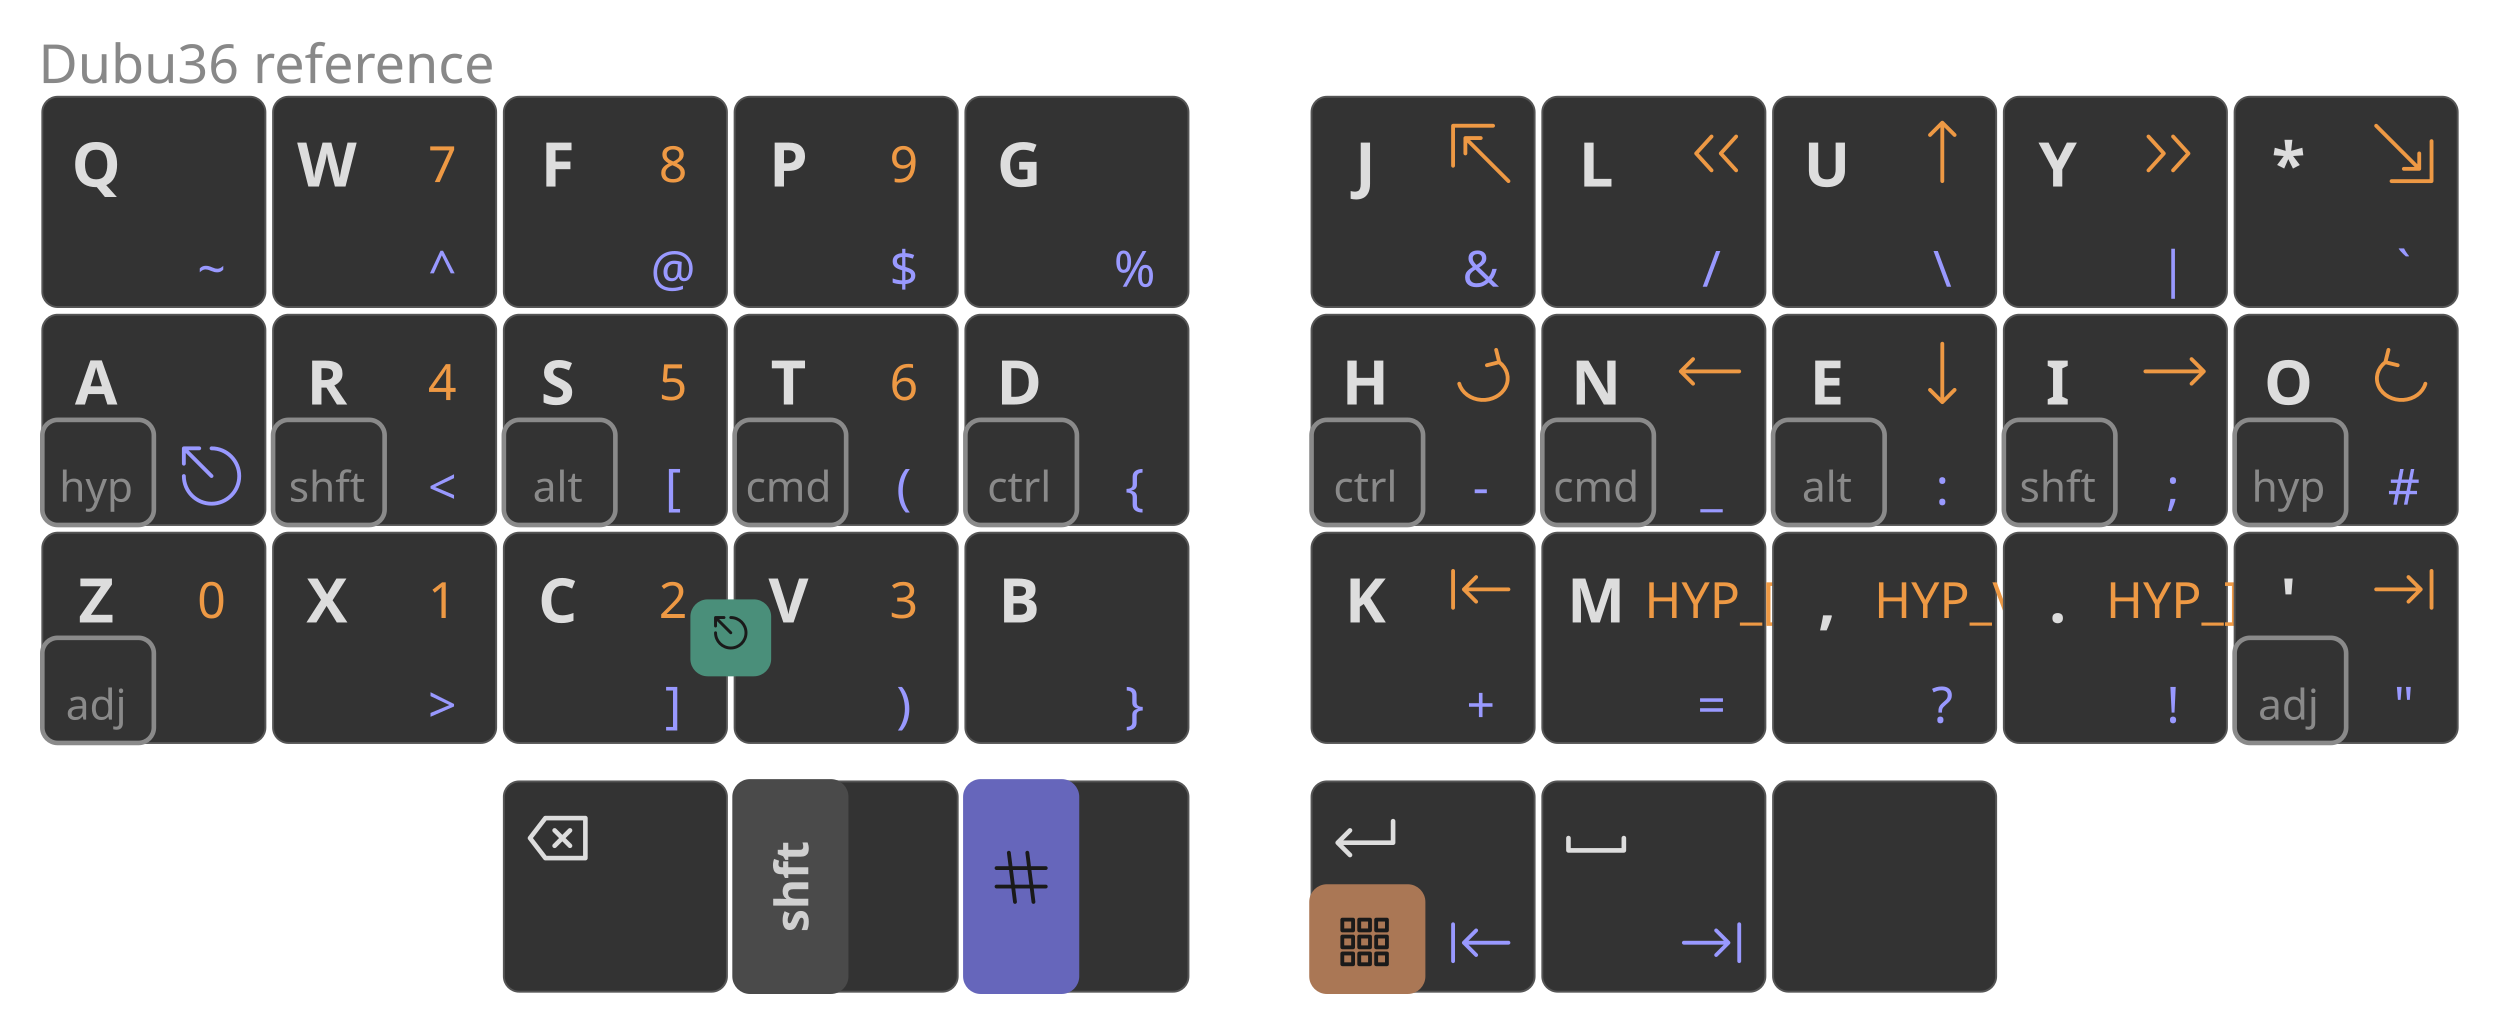
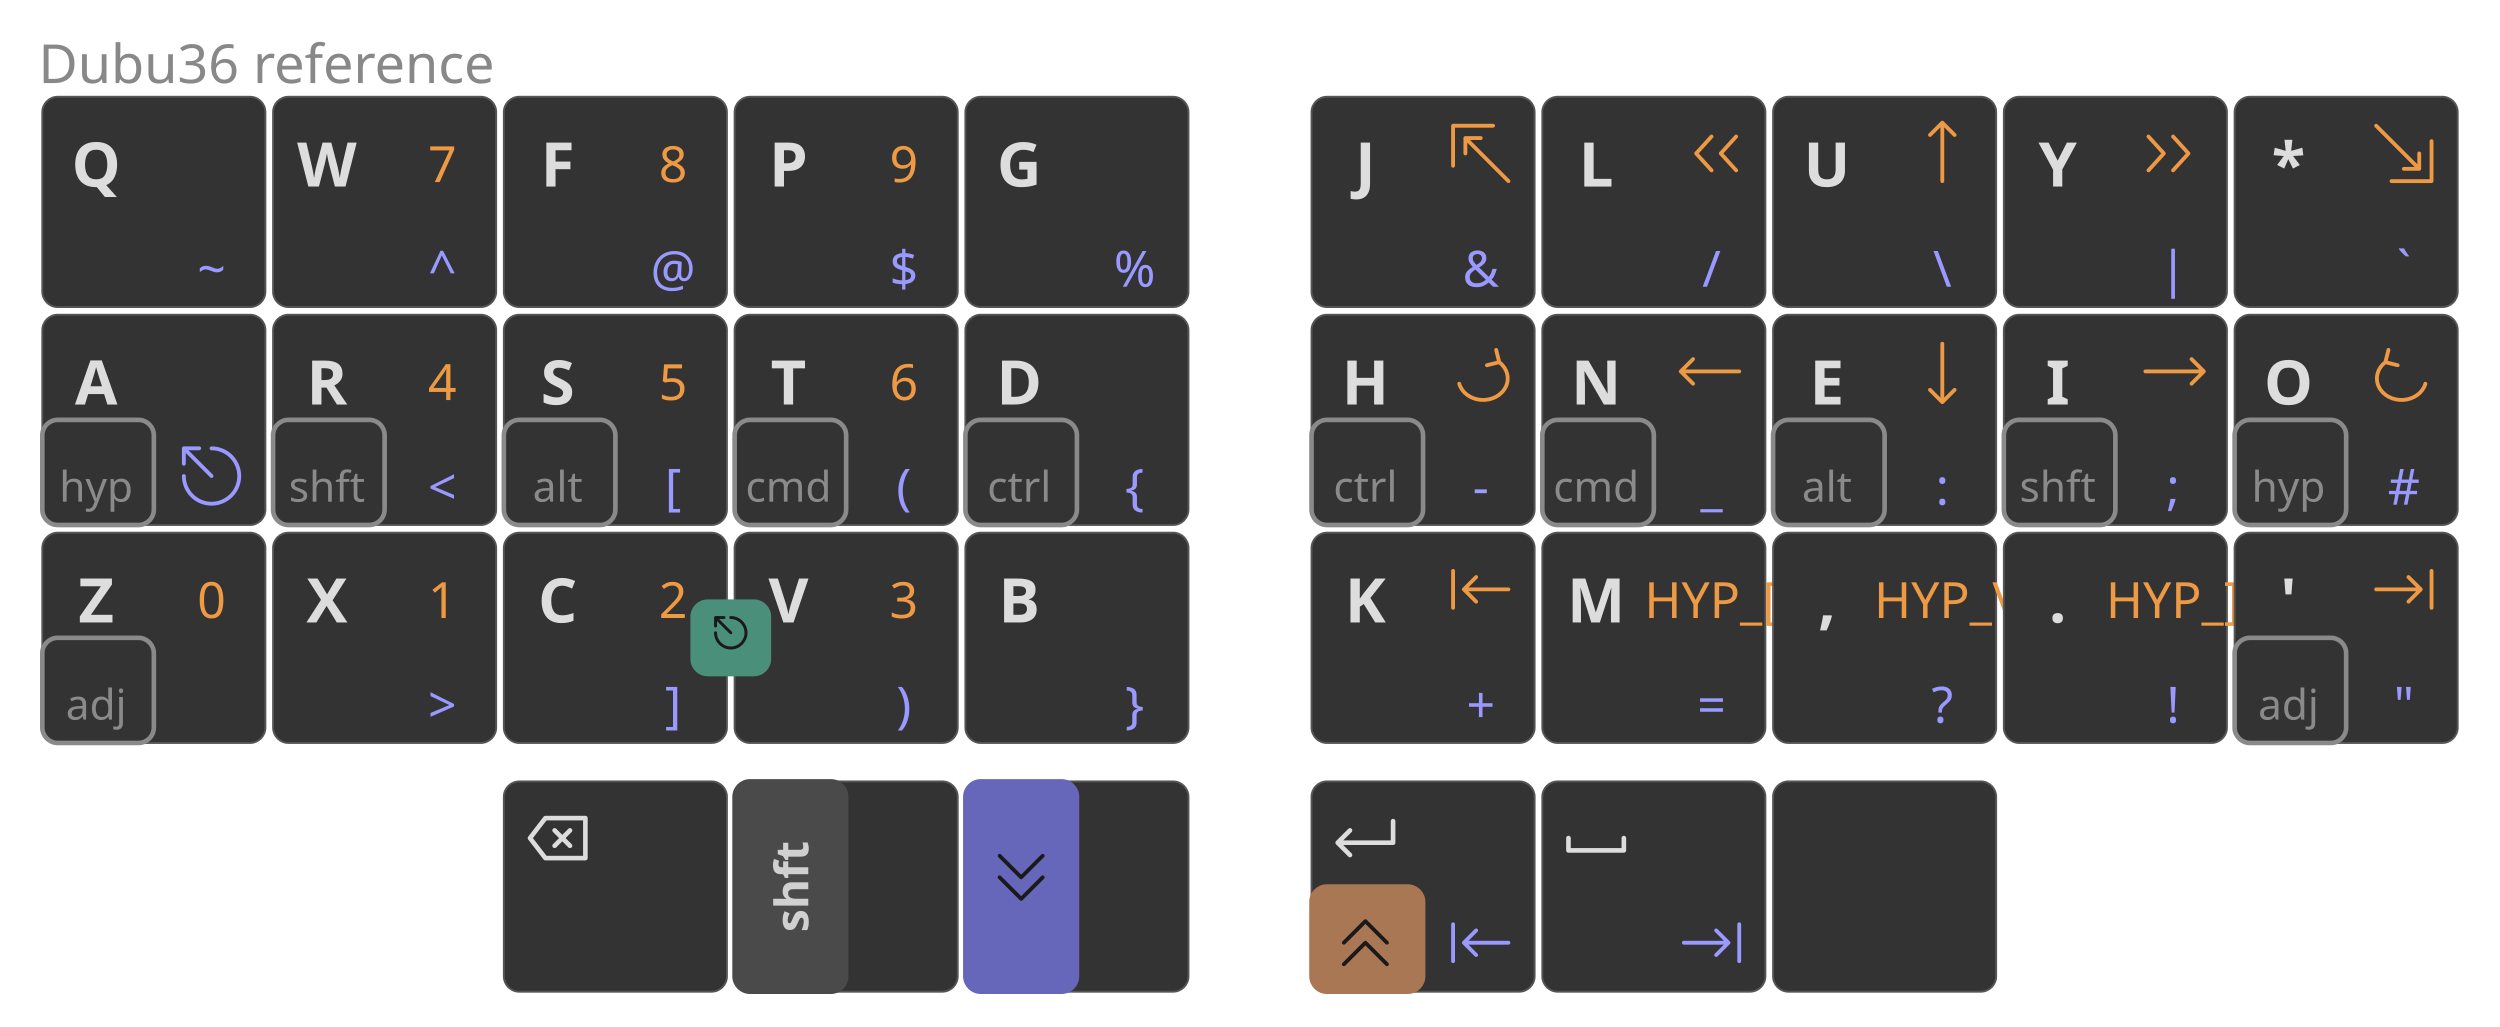
<svg xmlns="http://www.w3.org/2000/svg" class="keymap" width="650" height="267" viewBox="-10 -24 650.0 266.68">
  <style>svg.keymap { background: #1e1e2e; font-family: sans-serif; }
    rect.keycap { fill: #333333; stroke: #555555; stroke-width: 0.5px; }
    text { fill: #c8c8c8; text-anchor: middle; dominant-baseline: central; }
    text.base { font-size: 16px; font-weight: 600; fill: #dddddd; }
    text.hold { font-size: 11px; }
    text.sym { font-size: 13px; fill: #9999ff; }
    text.num { font-size: 13px; fill: #ee9944; }
    text.oneshot { font-size: 12px; font-weight: 600; }
    use.glyph { fill: none; stroke: #c8c8c8; stroke-width: 2.5px;
                stroke-linecap: round; stroke-linejoin: round; }
    use.glyph.base { stroke: #dddddd; stroke-width: 3px; }
    use.glyph.sym { stroke: #9999ff; }
    use.glyph.num { stroke: #ee9944; }
    use.glyph.hold.tap-preferred.mod { stroke: #8a8a8a; }
    use.glyph.hold.hold-preferred.mod, use.glyph.oneshot.mod { stroke: #d0d0d0; }
    use.glyph.hold.hold-preferred.sym, use.glyph.oneshot.sym,
    use.glyph.hold.hold-preferred.nav, use.glyph.oneshot.nav { stroke: #1a1a1a; }
    use.glyph.hold.tap-preferred.sym { stroke: #9999ff; }
    use.glyph.hold.tap-preferred.nav { stroke: #ee9944; }
    rect.hold-box { stroke-width: 1.2px; }
    rect.hold-box.tap-preferred.mod { fill: none; stroke: #8a8a8a; }
    rect.hold-box.tap-preferred.sym { fill: none; stroke: #9999ff; }
    rect.hold-box.tap-preferred.nav { fill: none; stroke: #ee9944; }
    rect.hold-box.hold-preferred.mod { fill: #4a4a4a; stroke: #4a4a4a; }
    rect.hold-box.hold-preferred.sym { fill: #6666bb; stroke: #6666bb; }
    rect.hold-box.hold-preferred.nav { fill: #aa7755; stroke: #aa7755; }
    rect.hold-box.oneshot.mod { fill: #4a4a4a; stroke: #4a4a4a; }
    rect.hold-box.oneshot.sym { fill: #6666bb; stroke: #6666bb; }
    rect.hold-box.oneshot.nav { fill: #aa7755; stroke: #aa7755; }
    text.hold.hold-preferred.mod, text.oneshot.mod { fill: #d0d0d0; font-weight: 700; }
    text.hold.hold-preferred.sym, text.oneshot.sym,
    text.hold.hold-preferred.nav, text.oneshot.nav { fill: #1a1a1a; font-weight: 700; }
    text.hold.tap-preferred { fill: #8a8a8a; }
    text.title { font-size: 14px; fill: #888888; text-anchor: start; }
    rect.combo-badge { fill: #4a8f7a; stroke: #4a8f7a; }
    use.glyph.combo { stroke: #1a1a1a; stroke-width: 3.5px; }
    text.combo { font-size: 9px; font-weight: 700; fill: #1a1a1a; }</style>
  <defs>
    <path id="glyph_backspace" class="symbol" transform="scale(0.4) translate(-24,-30)" d="M22,19l10,10 M22,29l10-10 M6,24l10,13h26v-26h-26z" />
    <path id="glyph_delete-word" class="symbol" transform="scale(0.4) translate(-24,-30)" d="M22,19l10,10 M22,29l10-10 M6,24l10,13h26v-26h-26z M6,17l-6,7,6,7" />
    <path id="glyph_return" class="symbol" transform="scale(0.4) translate(-24,-30)" d="M42,13V27H6 m8-8l-8,8l8,8" />
    <path id="glyph_space" class="symbol" transform="scale(0.4) translate(-24,-30)" d="M42,24V32H6V24" />
    <path id="glyph_escape" class="symbol" transform="scale(0.4) translate(-24,-30)" d="M24,24l-18-18 m0,10v-10h10 M24,6A18,18,0,1,1,6,24" />
    <path id="glyph_up" class="symbol" transform="scale(0.4) translate(-24,-30)" d="M24,42v-36 m-8,6l8-8l8,8" />
    <path id="glyph_down" class="symbol" transform="scale(0.4) translate(-24,-30)" d="M24,6v36 m-8,-6l8,8l8-8" />
    <path id="glyph_left" class="symbol" transform="scale(0.4) translate(-24,-30)" d="M42,24h-36 m6-8l-8,8l8,8" />
    <path id="glyph_right" class="symbol" transform="scale(0.4) translate(-24,-30)" d="M6,24h36 m-6-8l8,8l-8,8" />
    <path id="glyph_tab" class="symbol" transform="scale(0.4) translate(-24,-30)" d="M6,24h27 m-6-8l8,8l-8,8 M42,12V36" />
    <path id="glyph_btab" class="symbol" transform="scale(0.4) translate(-24,-30)" d="M42,24h-27 m6-8l-8,8l8,8 M6,12V36" />
    <path id="glyph_home" class="symbol" transform="scale(0.4) translate(-24,-30)" d="M42,42l-28-28 m0,10v-10h10 m8-8h-26v26" />
    <path id="glyph_end" class="symbol" transform="scale(0.4) translate(-24,-30)" d="M6,6l28,28 m0-10v10h-10 m-8,8h26v-26" />
    <path id="glyph_word-right" class="symbol" transform="scale(0.4) translate(-24,-30)" d="M8,13l10,11-10,11 M24,13l10,11-10,11" />
    <path id="glyph_word-left" class="symbol" transform="scale(0.4) translate(-24,-30)" d="M40,13l-10,11,10,11 M24,13l-10,11,10,11" />
    <path id="glyph_hist-fwd" class="symbol" transform="scale(0.4) translate(-24,-30)" d="M10,32A16,14,0,1,0,36,18 m-2,-8l2,8l-8,2" />
    <path id="glyph_hist-back" class="symbol" transform="scale(0.4) translate(-24,-30)" d="M38,32A16,14,0,1,1,12,18 m2,-8l-2,8l8,2" />
-     <path id="glyph_lwr" class="symbol" transform="scale(0.4) translate(-24,-30)" d="M16,8l4,32 M28,8l4,32 M8,18h32 M8,30h32" />
-     <path id="glyph_rse" class="symbol" transform="scale(0.4) translate(-24,-30)" d="M9,9h7v7h-7z M20,9h7v7h-7z M31,9h7v7h-7z M9,20h7v7h-7z M20,20h7v7h-7z M31,20h7v7h-7z M9,31h7v7h-7z M20,31h7v7h-7z M31,31h7v7h-7z" />
+     <path id="glyph_lwr" class="symbol" transform="scale(0.4) translate(-24,-30)" d="M10,10l14,14 14,-14 M10,24l14,14 14,-14" />
+     <path id="glyph_rse" class="symbol" transform="scale(0.4) translate(-24,-30)" d="M10,24l14,-14 14,14 M10,38l14,-14 14,14" />
  </defs>
  <text class="title" x="0" y="-8">Dubu36 reference</text>
  <g transform="translate(0.00,0.00)">
    <rect class="keycap" x="1.0" y="1.0" width="58.0" height="54.67" rx="4.0" ry="4.0" />
    <text class="base" x="15.0" y="18.134">Q</text>
    <text class="sym" x="45.0" y="45.336">~</text>
  </g>
  <g transform="translate(60.00,0.00)">
    <rect class="keycap" x="1.0" y="1.0" width="58.0" height="54.67" rx="4.0" ry="4.0" />
    <text class="base" x="15.0" y="18.134">W</text>
    <text class="num" x="45.0" y="18.134">7</text>
    <text class="sym" x="45.0" y="45.336">^</text>
  </g>
  <g transform="translate(120.00,0.00)">
    <rect class="keycap" x="1.0" y="1.0" width="58.0" height="54.67" rx="4.0" ry="4.0" />
    <text class="base" x="15.0" y="18.134">F</text>
    <text class="num" x="45.0" y="18.134">8</text>
    <text class="sym" x="45.0" y="45.336">@</text>
  </g>
  <g transform="translate(180.00,0.00)">
    <rect class="keycap" x="1.0" y="1.0" width="58.0" height="54.67" rx="4.0" ry="4.0" />
    <text class="base" x="15.0" y="18.134">P</text>
    <text class="num" x="45.0" y="18.134">9</text>
    <text class="sym" x="45.0" y="45.336">$</text>
  </g>
  <g transform="translate(240.00,0.00)">
    <rect class="keycap" x="1.0" y="1.0" width="58.0" height="54.67" rx="4.0" ry="4.0" />
    <text class="base" x="15.0" y="18.134">G</text>
    <text class="sym" x="45.0" y="45.336">%</text>
  </g>
  <g transform="translate(330.00,0.00)">
    <rect class="keycap" x="1.0" y="1.0" width="58.0" height="54.67" rx="4.0" ry="4.0" />
    <text class="base" x="15.0" y="18.134">J</text>
    <use class="glyph num" href="#glyph_home" x="45.0" y="18.134" />
    <text class="sym" x="45.0" y="45.336">&amp;</text>
  </g>
  <g transform="translate(390.00,0.00)">
    <rect class="keycap" x="1.0" y="1.0" width="58.0" height="54.67" rx="4.0" ry="4.0" />
    <text class="base" x="15.0" y="18.134">L</text>
    <use class="glyph num" href="#glyph_word-left" x="45.0" y="18.134" />
    <text class="sym" x="45.0" y="45.336">/</text>
  </g>
  <g transform="translate(450.00,0.00)">
    <rect class="keycap" x="1.0" y="1.0" width="58.0" height="54.67" rx="4.0" ry="4.0" />
    <text class="base" x="15.0" y="18.134">U</text>
    <use class="glyph num" href="#glyph_up" x="45.0" y="18.134" />
    <text class="sym" x="45.0" y="45.336">\</text>
  </g>
  <g transform="translate(510.00,0.00)">
    <rect class="keycap" x="1.0" y="1.0" width="58.0" height="54.67" rx="4.0" ry="4.0" />
    <text class="base" x="15.0" y="18.134">Y</text>
    <use class="glyph num" href="#glyph_word-right" x="45.0" y="18.134" />
    <text class="sym" x="45.0" y="45.336">|</text>
  </g>
  <g transform="translate(570.00,0.00)">
    <rect class="keycap" x="1.0" y="1.0" width="58.0" height="54.67" rx="4.0" ry="4.0" />
    <text class="base" x="15.0" y="18.134">*</text>
    <use class="glyph num" href="#glyph_end" x="45.0" y="18.134" />
    <text class="sym" x="45.0" y="45.336">`</text>
  </g>
  <g transform="translate(0.00,56.67)">
    <rect class="keycap" x="1.0" y="1.0" width="58.0" height="54.67" rx="4.0" ry="4.0" />
    <rect class="hold-box tap-preferred mod" x="1.0" y="28.335" width="29.0" height="27.335" rx="4.0" ry="4.0" />
    <text class="base" x="15.0" y="18.134">A</text>
    <text class="hold tap-preferred mod" x="15.0" y="45.336">hyp</text>
    <use class="glyph sym" href="#glyph_escape" x="45.0" y="45.336" />
  </g>
  <g transform="translate(60.00,56.67)">
    <rect class="keycap" x="1.0" y="1.0" width="58.0" height="54.67" rx="4.0" ry="4.0" />
    <rect class="hold-box tap-preferred mod" x="1.0" y="28.335" width="29.0" height="27.335" rx="4.0" ry="4.0" />
    <text class="base" x="15.0" y="18.134">R</text>
    <text class="hold tap-preferred mod" x="15.0" y="45.336">shft</text>
    <text class="num" x="45.0" y="18.134">4</text>
    <text class="sym" x="45.0" y="45.336">&lt;</text>
  </g>
  <g transform="translate(120.00,56.67)">
    <rect class="keycap" x="1.0" y="1.0" width="58.0" height="54.67" rx="4.0" ry="4.0" />
    <rect class="hold-box tap-preferred mod" x="1.0" y="28.335" width="29.0" height="27.335" rx="4.0" ry="4.0" />
    <text class="base" x="15.0" y="18.134">S</text>
    <text class="hold tap-preferred mod" x="15.0" y="45.336">alt</text>
    <text class="num" x="45.0" y="18.134">5</text>
    <text class="sym" x="45.0" y="45.336">[</text>
  </g>
  <g transform="translate(180.00,56.67)">
    <rect class="keycap" x="1.0" y="1.0" width="58.0" height="54.67" rx="4.0" ry="4.0" />
    <rect class="hold-box tap-preferred mod" x="1.0" y="28.335" width="29.0" height="27.335" rx="4.0" ry="4.0" />
    <text class="base" x="15.0" y="18.134">T</text>
    <text class="hold tap-preferred mod" x="15.0" y="45.336">cmd</text>
    <text class="num" x="45.0" y="18.134">6</text>
    <text class="sym" x="45.0" y="45.336">(</text>
  </g>
  <g transform="translate(240.00,56.67)">
    <rect class="keycap" x="1.0" y="1.0" width="58.0" height="54.67" rx="4.0" ry="4.0" />
    <rect class="hold-box tap-preferred mod" x="1.0" y="28.335" width="29.0" height="27.335" rx="4.0" ry="4.0" />
    <text class="base" x="15.0" y="18.134">D</text>
    <text class="hold tap-preferred mod" x="15.0" y="45.336">ctrl</text>
    <text class="sym" x="45.0" y="45.336">{</text>
  </g>
  <g transform="translate(330.00,56.67)">
    <rect class="keycap" x="1.0" y="1.0" width="58.0" height="54.67" rx="4.0" ry="4.0" />
    <rect class="hold-box tap-preferred mod" x="1.0" y="28.335" width="29.0" height="27.335" rx="4.0" ry="4.0" />
    <text class="base" x="15.0" y="18.134">H</text>
    <text class="hold tap-preferred mod" x="15.0" y="45.336">ctrl</text>
    <use class="glyph num" href="#glyph_hist-fwd" x="45.0" y="18.134" />
    <text class="sym" x="45.0" y="45.336">-</text>
  </g>
  <g transform="translate(390.00,56.67)">
    <rect class="keycap" x="1.0" y="1.0" width="58.0" height="54.67" rx="4.0" ry="4.0" />
    <rect class="hold-box tap-preferred mod" x="1.0" y="28.335" width="29.0" height="27.335" rx="4.0" ry="4.0" />
    <text class="base" x="15.0" y="18.134">N</text>
    <text class="hold tap-preferred mod" x="15.0" y="45.336">cmd</text>
    <use class="glyph num" href="#glyph_left" x="45.0" y="18.134" />
    <text class="sym" x="45.0" y="45.336">_</text>
  </g>
  <g transform="translate(450.00,56.67)">
    <rect class="keycap" x="1.0" y="1.0" width="58.0" height="54.67" rx="4.0" ry="4.0" />
    <rect class="hold-box tap-preferred mod" x="1.0" y="28.335" width="29.0" height="27.335" rx="4.0" ry="4.0" />
    <text class="base" x="15.0" y="18.134">E</text>
    <text class="hold tap-preferred mod" x="15.0" y="45.336">alt</text>
    <use class="glyph num" href="#glyph_down" x="45.0" y="18.134" />
    <text class="sym" x="45.0" y="45.336">:</text>
  </g>
  <g transform="translate(510.00,56.67)">
    <rect class="keycap" x="1.0" y="1.0" width="58.0" height="54.67" rx="4.0" ry="4.0" />
    <rect class="hold-box tap-preferred mod" x="1.0" y="28.335" width="29.0" height="27.335" rx="4.0" ry="4.0" />
    <text class="base" x="15.0" y="18.134">I</text>
    <text class="hold tap-preferred mod" x="15.0" y="45.336">shft</text>
    <use class="glyph num" href="#glyph_right" x="45.0" y="18.134" />
    <text class="sym" x="45.0" y="45.336">;</text>
  </g>
  <g transform="translate(570.00,56.67)">
    <rect class="keycap" x="1.0" y="1.0" width="58.0" height="54.67" rx="4.0" ry="4.0" />
    <rect class="hold-box tap-preferred mod" x="1.0" y="28.335" width="29.0" height="27.335" rx="4.0" ry="4.0" />
    <text class="base" x="15.0" y="18.134">O</text>
    <text class="hold tap-preferred mod" x="15.0" y="45.336">hyp</text>
    <use class="glyph num" href="#glyph_hist-back" x="45.0" y="18.134" />
    <text class="sym" x="45.0" y="45.336">#</text>
  </g>
  <g transform="translate(0.00,113.34)">
    <rect class="keycap" x="1.0" y="1.0" width="58.0" height="54.67" rx="4.0" ry="4.0" />
    <rect class="hold-box tap-preferred mod" x="1.0" y="28.335" width="29.0" height="27.335" rx="4.0" ry="4.0" />
    <text class="base" x="15.0" y="18.134">Z</text>
    <text class="hold tap-preferred mod" x="15.0" y="45.336">adj</text>
    <text class="num" x="45.0" y="18.134">0</text>
  </g>
  <g transform="translate(60.00,113.34)">
    <rect class="keycap" x="1.0" y="1.0" width="58.0" height="54.67" rx="4.0" ry="4.0" />
    <text class="base" x="15.0" y="18.134">X</text>
    <text class="num" x="45.0" y="18.134">1</text>
    <text class="sym" x="45.0" y="45.336">&gt;</text>
  </g>
  <g transform="translate(120.00,113.34)">
    <rect class="keycap" x="1.0" y="1.0" width="58.0" height="54.67" rx="4.0" ry="4.0" />
    <text class="base" x="15.0" y="18.134">C</text>
    <text class="num" x="45.0" y="18.134">2</text>
    <text class="sym" x="45.0" y="45.336">]</text>
  </g>
  <g transform="translate(180.00,113.34)">
    <rect class="keycap" x="1.0" y="1.0" width="58.0" height="54.67" rx="4.0" ry="4.0" />
    <text class="base" x="15.0" y="18.134">V</text>
    <text class="num" x="45.0" y="18.134">3</text>
    <text class="sym" x="45.0" y="45.336">)</text>
  </g>
  <g transform="translate(240.00,113.34)">
    <rect class="keycap" x="1.0" y="1.0" width="58.0" height="54.67" rx="4.0" ry="4.0" />
    <text class="base" x="15.0" y="18.134">B</text>
    <text class="sym" x="45.0" y="45.336">}</text>
  </g>
  <g transform="translate(330.00,113.34)">
    <rect class="keycap" x="1.0" y="1.0" width="58.0" height="54.67" rx="4.0" ry="4.0" />
    <text class="base" x="15.0" y="18.134">K</text>
    <use class="glyph num" href="#glyph_btab" x="45.0" y="18.134" />
    <text class="sym" x="45.0" y="45.336">+</text>
  </g>
  <g transform="translate(390.00,113.34)">
    <rect class="keycap" x="1.0" y="1.0" width="58.0" height="54.67" rx="4.0" ry="4.0" />
    <text class="base" x="15.0" y="18.134">M</text>
    <text class="num" x="45.0" y="18.134">HYP_[</text>
    <text class="sym" x="45.0" y="45.336">=</text>
  </g>
  <g transform="translate(450.00,113.34)">
    <rect class="keycap" x="1.0" y="1.0" width="58.0" height="54.67" rx="4.0" ry="4.0" />
    <text class="base" x="15.0" y="18.134">,</text>
    <text class="num" x="45.0" y="18.134">HYP_\</text>
    <text class="sym" x="45.0" y="45.336">?</text>
  </g>
  <g transform="translate(510.00,113.34)">
    <rect class="keycap" x="1.0" y="1.0" width="58.0" height="54.67" rx="4.0" ry="4.0" />
    <text class="base" x="15.0" y="18.134">.</text>
    <text class="num" x="45.0" y="18.134">HYP_]</text>
    <text class="sym" x="45.0" y="45.336">!</text>
  </g>
  <g transform="translate(570.00,113.34)">
    <rect class="keycap" x="1.0" y="1.0" width="58.0" height="54.67" rx="4.0" ry="4.0" />
    <rect class="hold-box tap-preferred mod" x="1.0" y="28.335" width="29.0" height="27.335" rx="4.0" ry="4.0" />
    <text class="base" x="15.0" y="18.134">'</text>
    <text class="hold tap-preferred mod" x="15.0" y="45.336">adj</text>
    <use class="glyph num" href="#glyph_tab" x="45.0" y="18.134" />
    <text class="sym" x="45.0" y="45.336">"</text>
  </g>
  <g transform="translate(120.00,178.01)">
    <rect class="keycap" x="1.0" y="1.0" width="58.0" height="54.67" rx="4.0" ry="4.0" />
    <use class="glyph base" href="#glyph_backspace" x="15.0" y="18.134" />
  </g>
  <g transform="translate(180.00,178.01)">
    <rect class="keycap" x="1.0" y="1.0" width="58.0" height="54.67" rx="4.0" ry="4.0" />
    <rect class="hold-box oneshot mod" x="1.0" y="1.0" width="29.0" height="54.67" rx="4.0" ry="4.0" />
    <text class="oneshot mod" transform="translate(15.5,28.335) rotate(-90)">shft</text>
  </g>
  <g transform="translate(240.00,178.01)">
    <rect class="keycap" x="1.0" y="1.0" width="58.0" height="54.67" rx="4.0" ry="4.0" />
    <rect class="hold-box oneshot sym" x="1.0" y="1.0" width="29.0" height="54.67" rx="4.0" ry="4.0" />
    <use class="glyph oneshot sym" href="#glyph_lwr" x="15.5" y="28.335" />
  </g>
  <g transform="translate(330.00,178.01)">
    <rect class="keycap" x="1.0" y="1.0" width="58.0" height="54.67" rx="4.0" ry="4.0" />
    <rect class="hold-box hold-preferred nav" x="1.0" y="28.335" width="29.0" height="27.335" rx="4.0" ry="4.0" />
    <use class="glyph base" href="#glyph_return" x="15.0" y="18.134" />
    <use class="glyph hold hold-preferred nav" href="#glyph_rse" x="15.0" y="45.336" />
    <use class="glyph sym" href="#glyph_btab" x="45.0" y="45.336" />
  </g>
  <g transform="translate(390.00,178.01)">
    <rect class="keycap" x="1.0" y="1.0" width="58.0" height="54.67" rx="4.0" ry="4.0" />
    <use class="glyph base" href="#glyph_space" x="15.0" y="18.134" />
    <use class="glyph sym" href="#glyph_tab" x="45.0" y="45.336" />
  </g>
  <g transform="translate(450.00,178.01)">
    <rect class="keycap" x="1.0" y="1.0" width="58.0" height="54.67" rx="4.0" ry="4.0" />
  </g>
  <g class="combo" transform="translate(180.00,141.68)">
    <rect class="combo-badge" x="-10.0" y="-9.5" width="20.0" height="19.0" rx="4.0" ry="4.0" />
    <g transform="scale(0.55)">
      <use class="glyph combo" href="#glyph_escape" />
    </g>
  </g>
</svg>
